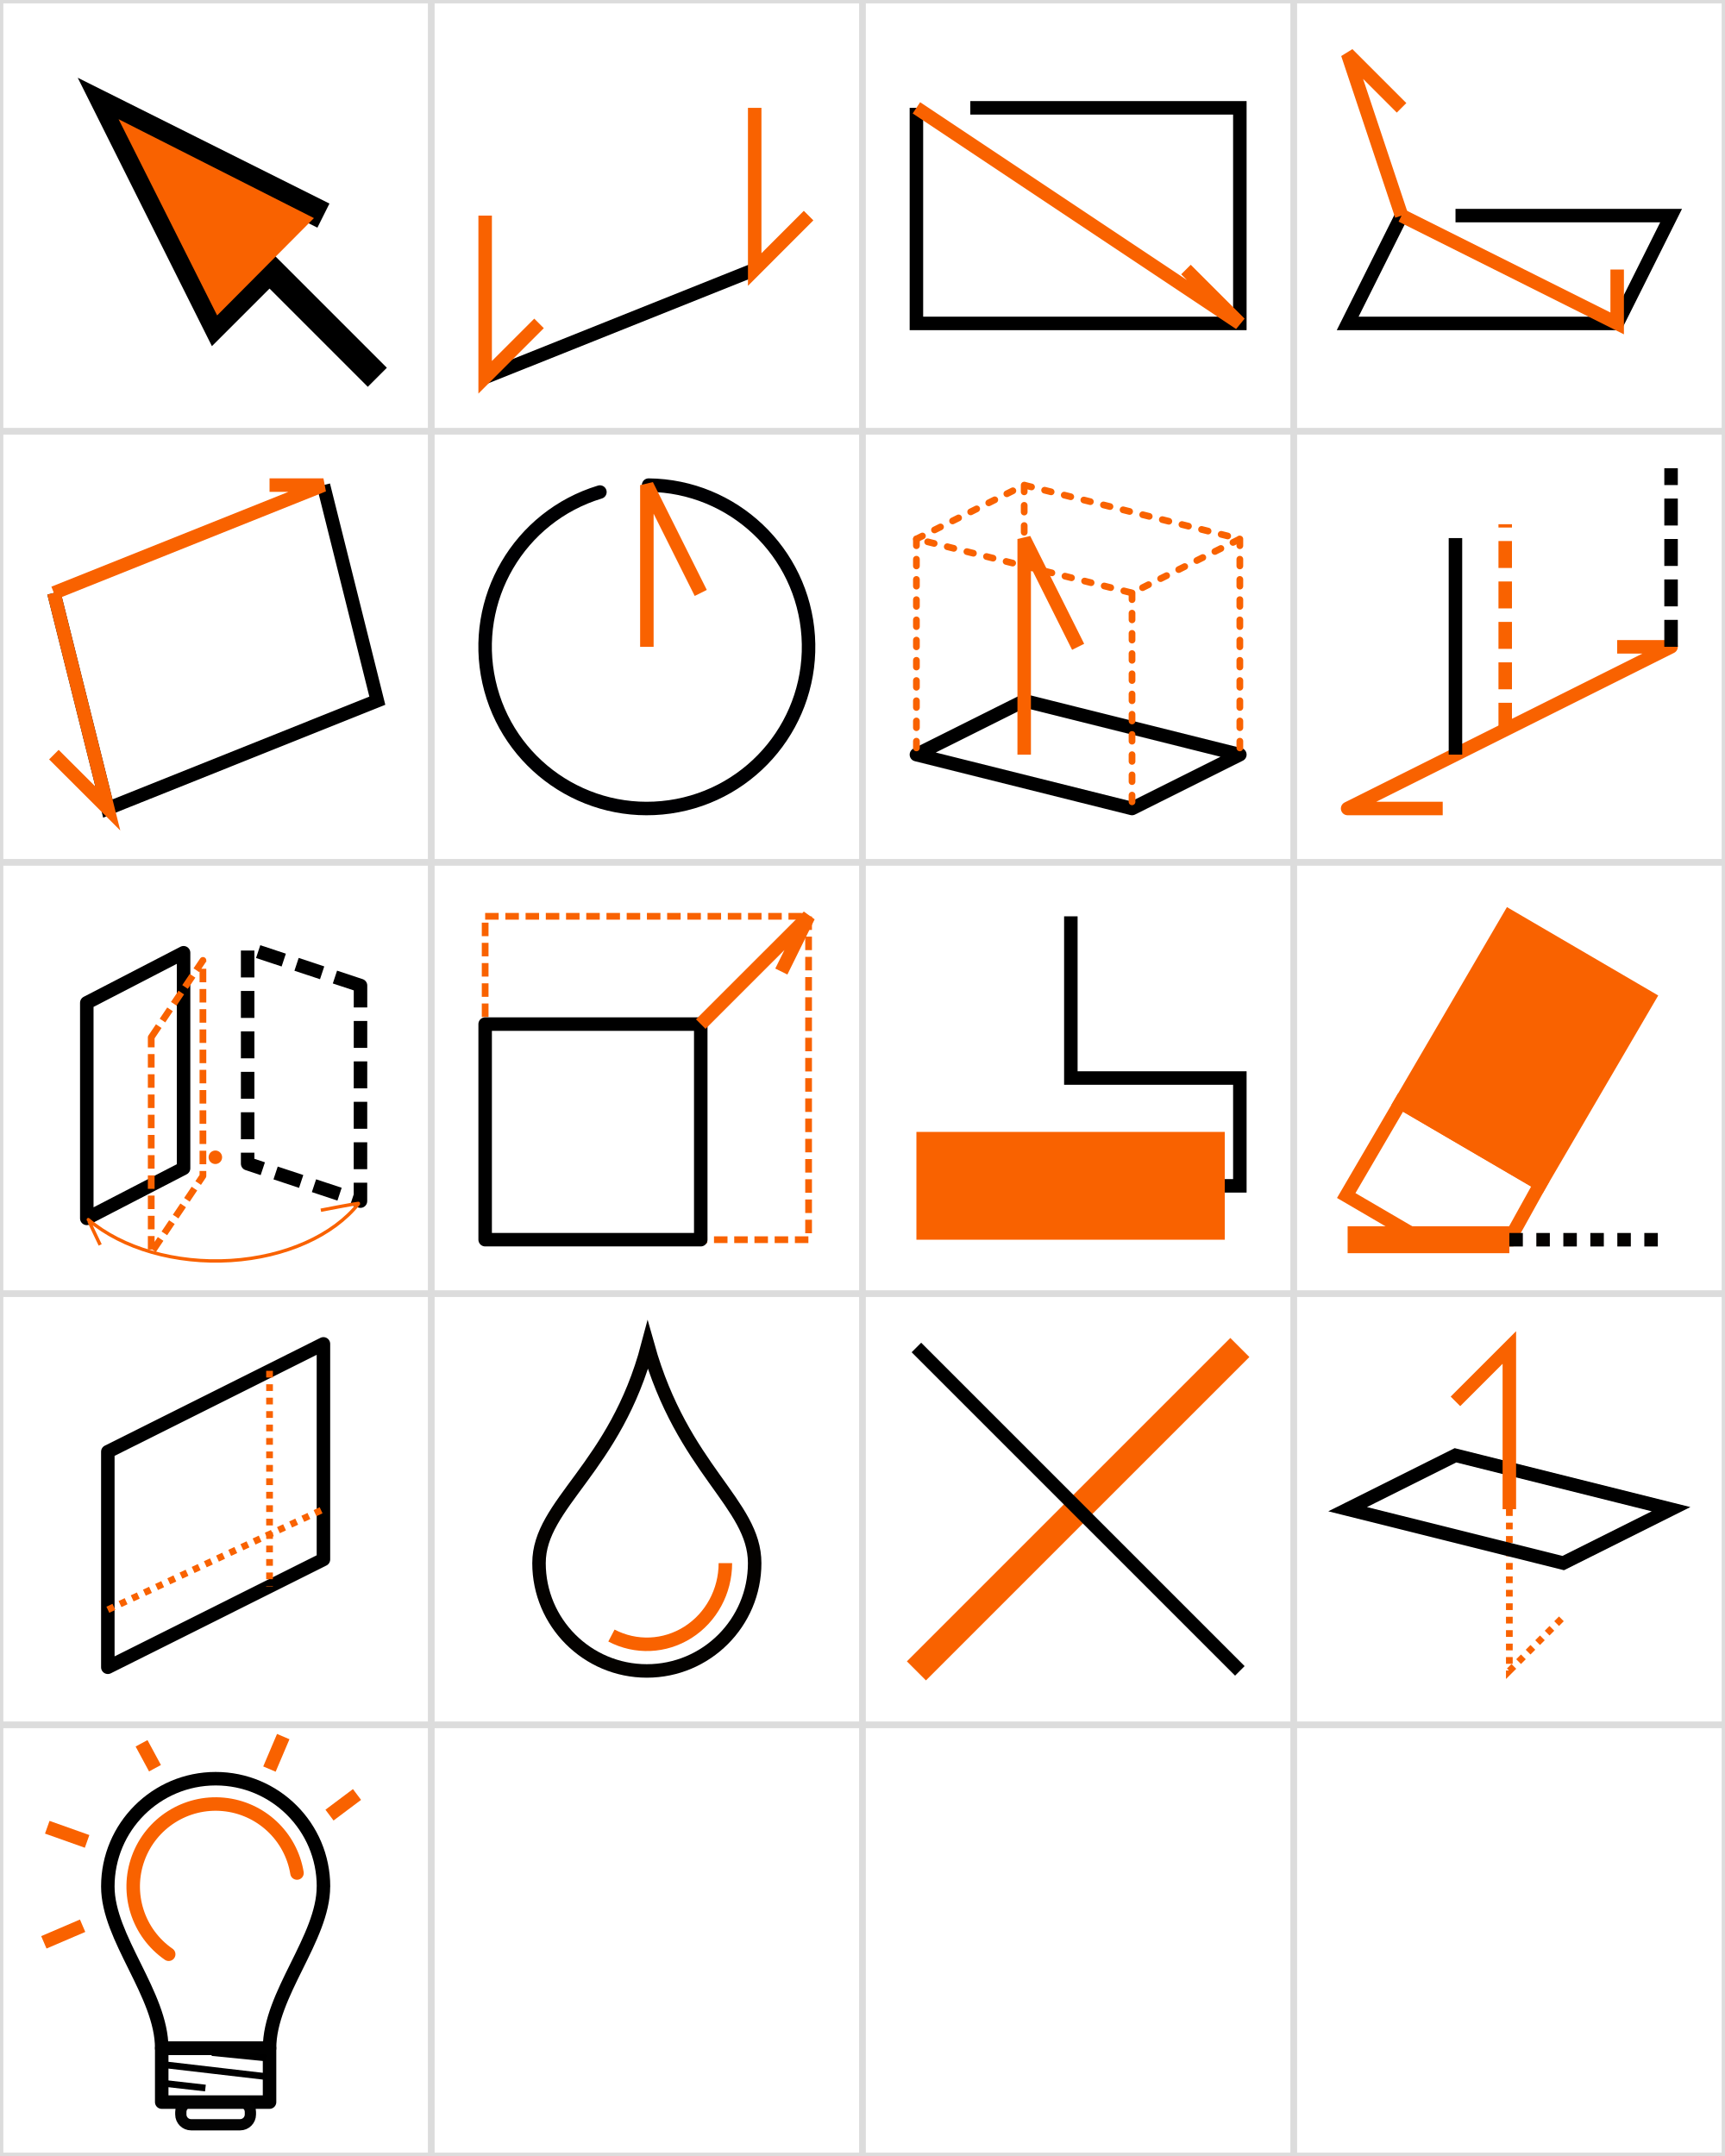
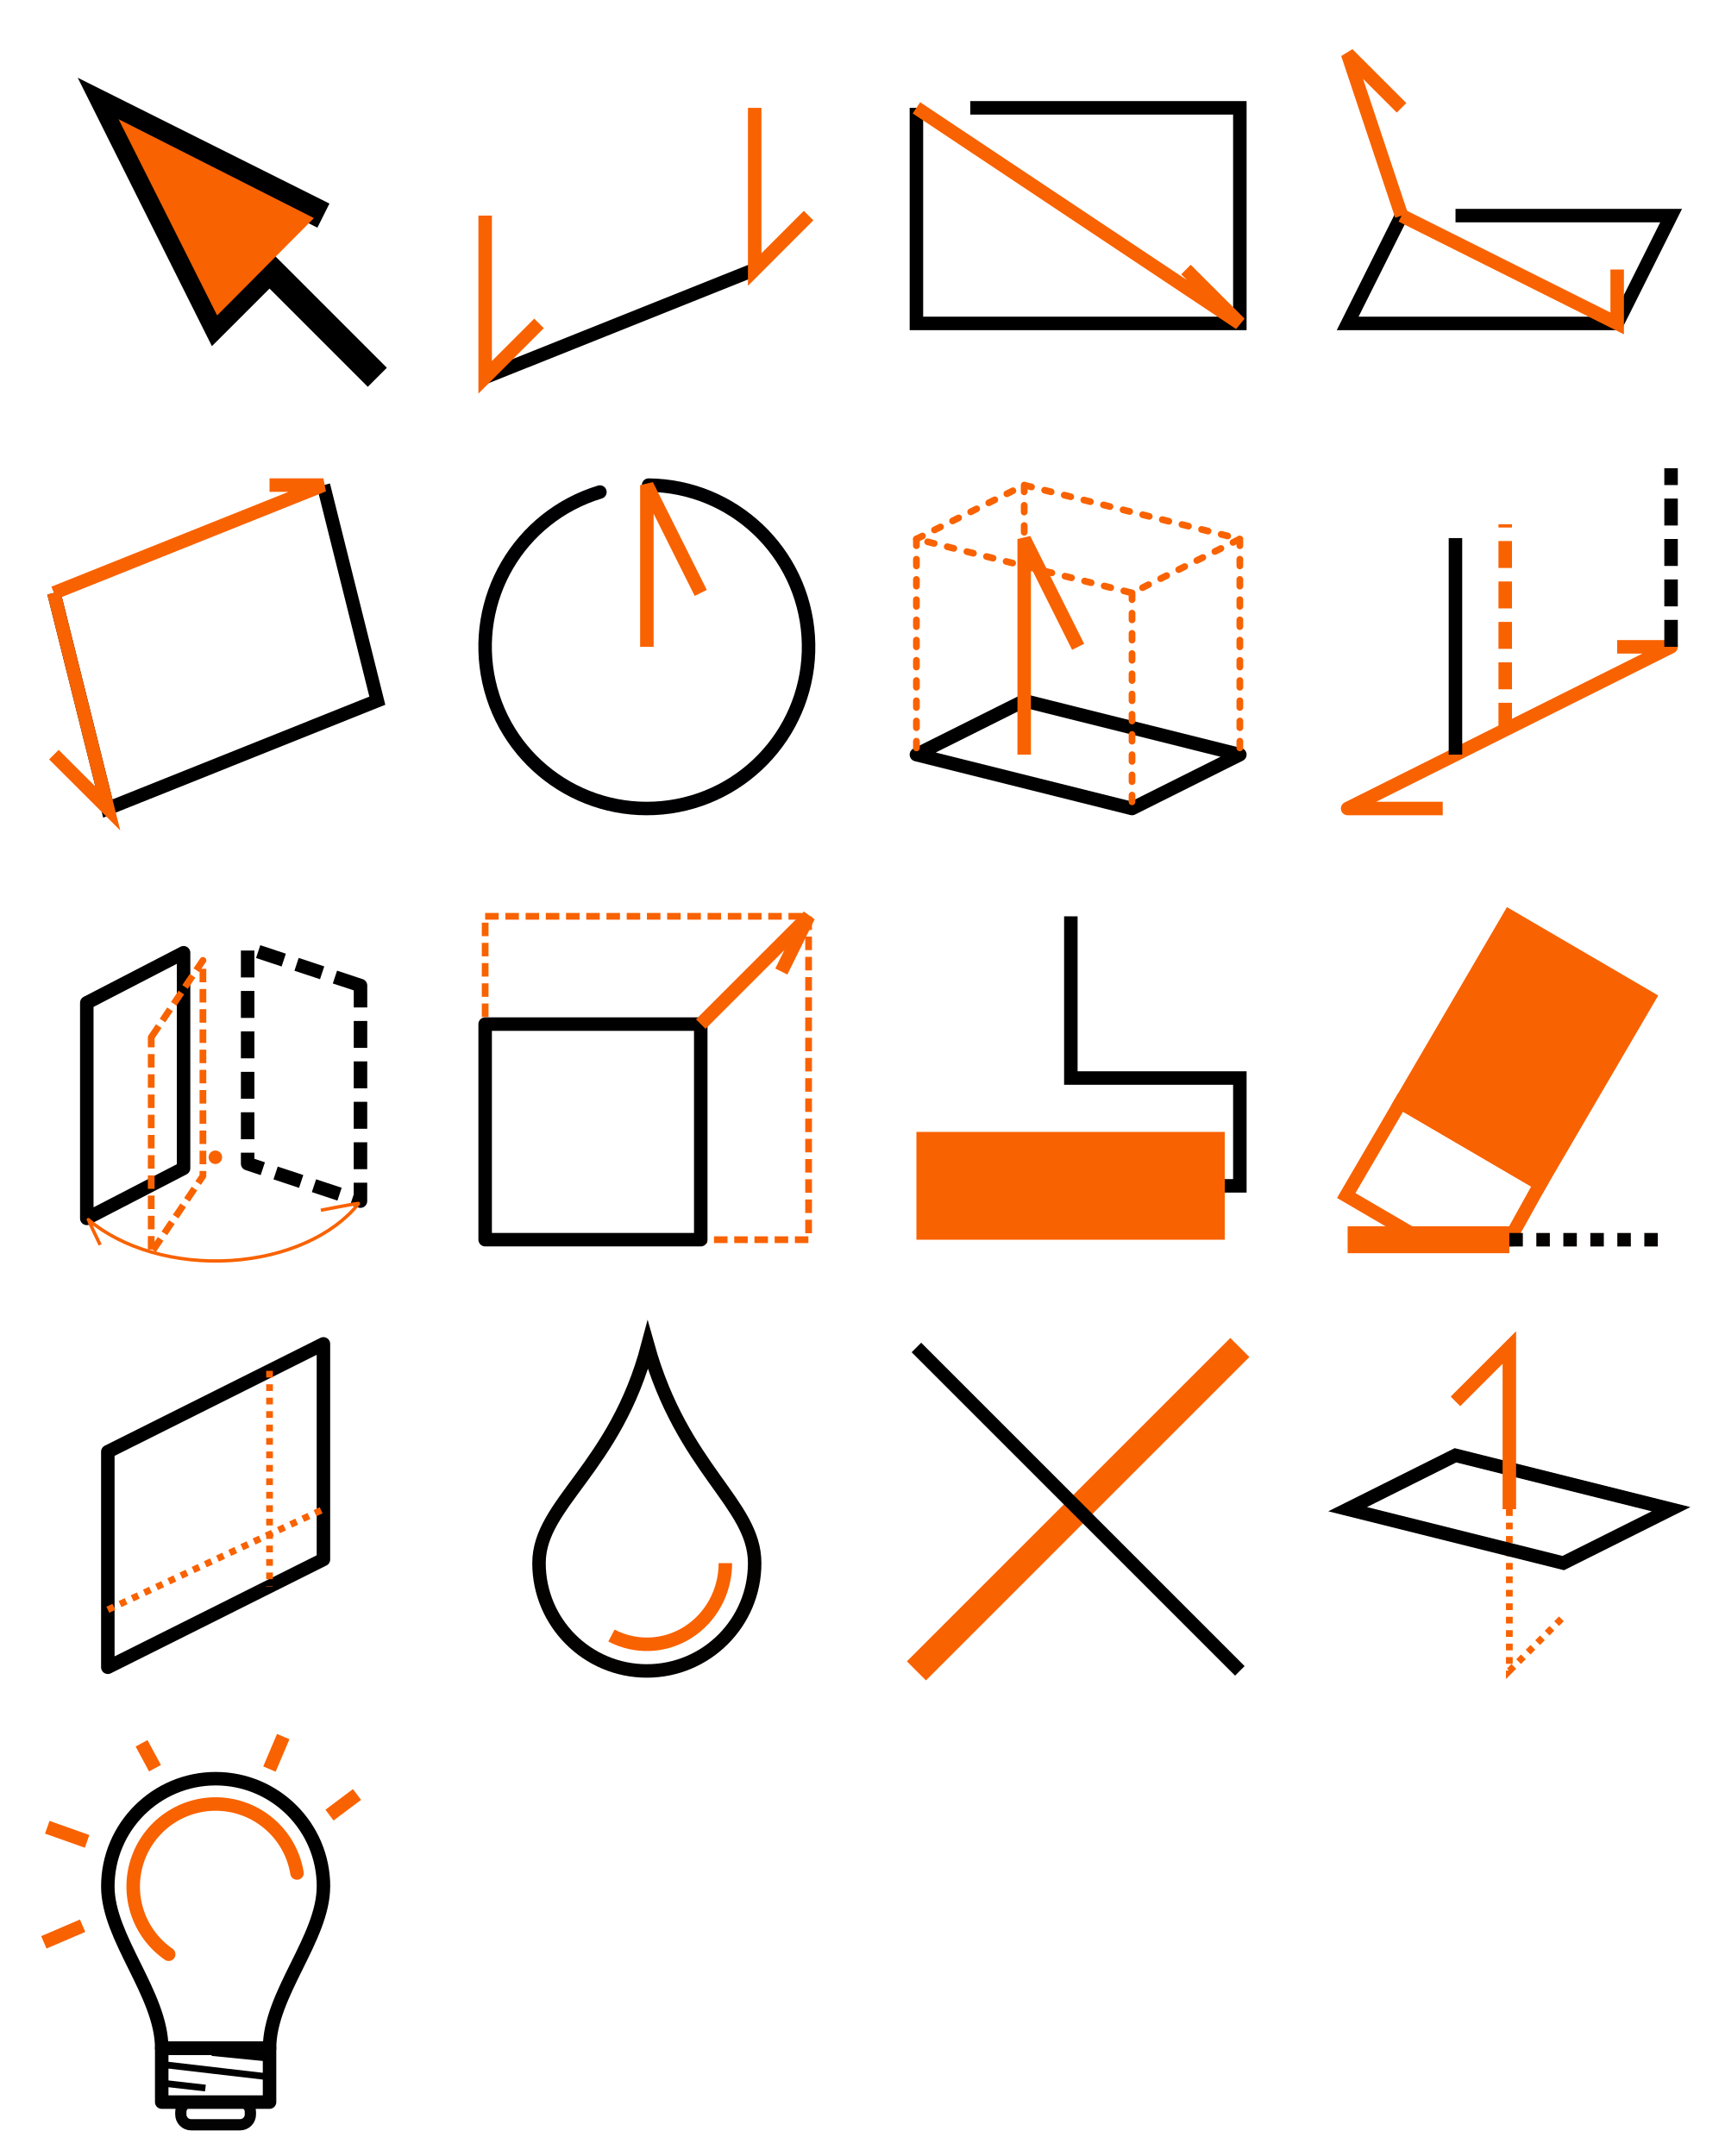
<svg xmlns="http://www.w3.org/2000/svg" width="128" height="160" viewBox="0 0 33.867 42.333" version="1.1" id="svg5">
  <defs id="defs2">
    <marker style="overflow:visible" id="TriangleInL" refX="0" refY="0" orient="auto">
      <path transform="scale(-0.8)" style="fill:context-stroke;fill-rule:evenodd;stroke:context-stroke;stroke-width:1pt" d="M 5.77,0 -2.88,5 V -5 Z" id="path6773" />
    </marker>
    <marker style="overflow:visible" id="DotM" refX="0" refY="0" orient="auto">
      <path transform="matrix(0.4,0,0,0.4,2.96,0.4)" style="fill:context-stroke;fill-rule:evenodd;stroke:context-stroke;stroke-width:1pt" d="m -2.5,-1 c 0,2.76 -2.24,5 -5,5 -2.76,0 -5,-2.24 -5,-5 0,-2.76 2.24,-5 5,-5 2.76,0 5,2.24 5,5 z" id="path6704" />
    </marker>
    <marker style="overflow:visible" id="TriangleInM" refX="0" refY="0" orient="auto">
      <path transform="scale(-0.4)" style="fill:context-stroke;fill-rule:evenodd;stroke:context-stroke;stroke-width:1pt" d="M 5.77,0 -2.88,5 V -5 Z" id="path6776" />
    </marker>
    <marker style="overflow:visible" id="TriangleInS" refX="0" refY="0" orient="auto">
      <path transform="scale(-0.2)" style="fill:context-stroke;fill-rule:evenodd;stroke:context-stroke;stroke-width:1pt" d="M 5.77,0 -2.88,5 V -5 Z" id="path6779" />
    </marker>
    <marker style="overflow:visible" id="DotL" refX="0" refY="0" orient="auto">
      <path transform="matrix(0.8,0,0,0.8,5.92,0.8)" style="fill:context-stroke;fill-rule:evenodd;stroke:context-stroke;stroke-width:1pt" d="m -2.5,-1 c 0,2.76 -2.24,5 -5,5 -2.76,0 -5,-2.24 -5,-5 0,-2.76 2.24,-5 5,-5 2.76,0 5,2.24 5,5 z" id="path6701" />
    </marker>
  </defs>
  <g id="layer1">
    <path style="fill:none;stroke:#000000;stroke-width:0.529;stroke-linecap:butt;stroke-linejoin:miter;stroke-miterlimit:4;stroke-dasharray:none;stroke-opacity:1" d="M 6.35,4.233 2.117,2.117 4.233,6.35 5.292,5.292 7.408,7.408" id="path1039" />
    <path style="fill:none;stroke:#000000;stroke-width:0.265px;stroke-linecap:butt;stroke-linejoin:miter;stroke-opacity:1" d="M 9.525,7.408 14.817,5.292" id="path1041" />
    <path style="fill:none;stroke:#000000;stroke-width:0.265px;stroke-linecap:butt;stroke-linejoin:miter;stroke-opacity:1" d="m 17.992,2.117 v 4.233 h 6.35 V 2.117 H 19.05" id="path1043" />
    <path style="fill:none;stroke:#000000;stroke-width:0.265px;stroke-linecap:butt;stroke-linejoin:miter;stroke-opacity:1" d="m 27.517,4.233 -1.058,2.117 h 5.292 l 1.058,-2.117 h -4.233" id="path1045" />
    <path style="fill:none;stroke:#000000;stroke-width:0.265px;stroke-linecap:butt;stroke-linejoin:miter;stroke-opacity:1" d="M 1.058,11.642 2.117,15.875 7.408,13.758 6.35,9.525" id="path1047" />
    <path style="fill:none;stroke:#000002;stroke-width:0.265;stroke-linecap:round;stroke-linejoin:round;stroke-miterlimit:10;stroke-dasharray:none;stroke-opacity:1" id="path1220" d="m 12.734,9.525 a 3.175,3.175 0 0 1 3.134,2.967 3.175,3.175 0 0 1 -2.719,3.351 3.175,3.175 0 0 1 -3.549,-2.456 3.175,3.175 0 0 1 2.178,-3.726" />
    <path style="fill:none;stroke:#000000;stroke-width:0.265;stroke-linecap:round;stroke-linejoin:round;stroke-miterlimit:4;stroke-dasharray:none;stroke-dashoffset:0;stroke-opacity:1" d="m 17.992,14.817 2.117,-1.058 4.233,1.058 L 22.225,15.875 Z" id="path1544" />
    <path style="fill:none;stroke:#f96200;stroke-width:0.132;stroke-linecap:round;stroke-linejoin:round;stroke-miterlimit:4;stroke-dasharray:0.132, 0.265;stroke-dashoffset:0;stroke-opacity:1" d="M 17.992,10.583 20.108,9.525 24.342,10.583 22.225,11.642 Z" id="path1626" />
    <path style="fill:none;stroke:#f96200;stroke-width:0.265px;stroke-linecap:butt;stroke-linejoin:miter;stroke-opacity:1" d="M 20.108,14.817 V 10.583 L 21.167,12.7" id="path2417" />
    <path style="fill:none;stroke:#f96200;stroke-width:0.132;stroke-linecap:round;stroke-linejoin:round;stroke-miterlimit:4;stroke-dasharray:0.132, 0.265;stroke-dashoffset:0;stroke-opacity:1" d="m 24.342,10.583 v 4.233" id="path2550" />
    <path style="fill:none;stroke:#f96200;stroke-width:0.132;stroke-linecap:round;stroke-linejoin:round;stroke-miterlimit:4;stroke-dasharray:0.132, 0.265;stroke-dashoffset:0;stroke-opacity:1" d="m 17.992,10.583 v 4.233" id="path2552" />
    <path style="fill:none;stroke:#f96200;stroke-width:0.132;stroke-linecap:round;stroke-linejoin:round;stroke-miterlimit:4;stroke-dasharray:0.132, 0.265;stroke-dashoffset:0;stroke-opacity:1" d="m 20.108,9.525 v 4.233" id="path2554" />
    <path style="fill:none;stroke:#f96200;stroke-width:0.132;stroke-linecap:round;stroke-linejoin:round;stroke-miterlimit:4;stroke-dasharray:0.132, 0.265;stroke-dashoffset:0;stroke-opacity:1" d="M 22.225,11.642 V 15.875" id="path2556" />
    <path style="fill:none;stroke:#f96200;stroke-width:0.265px;stroke-linecap:butt;stroke-linejoin:miter;stroke-opacity:1" d="M 12.7,12.7 V 9.525 l 1.058,2.117" id="path2988" />
    <path style="fill:none;stroke:#f96200;stroke-width:0.265px;stroke-linecap:butt;stroke-linejoin:miter;stroke-opacity:1" d="M 9.525,4.233 V 7.408 L 10.583,6.35" id="path3522" />
    <path style="fill:none;stroke:#f96200;stroke-width:0.265px;stroke-linecap:butt;stroke-linejoin:miter;stroke-opacity:1" d="M 14.817,2.117 V 5.292 L 15.875,4.233" id="path3524" />
    <path style="fill:none;stroke:#f96200;stroke-width:0.265px;stroke-linecap:butt;stroke-linejoin:miter;stroke-opacity:1" d="m 17.992,2.117 6.35,4.233 -1.058,-1.058" id="path3639" />
    <path style="fill:none;stroke:#f96200;stroke-width:0.265px;stroke-linecap:butt;stroke-linejoin:miter;stroke-opacity:1" d="M 1.058,11.642 2.117,15.875 1.058,14.817" id="path3776" />
    <path style="fill:none;stroke:#f96200;stroke-width:0.265px;stroke-linecap:butt;stroke-linejoin:miter;stroke-opacity:1" d="M 1.058,11.642 6.35,9.525 H 5.292" id="path3778" />
    <path style="fill:none;stroke:#f96200;stroke-width:0.265px;stroke-linecap:butt;stroke-linejoin:miter;stroke-opacity:1" d="m 27.517,4.233 4.233,2.117 V 5.292" id="path4729" />
    <path style="fill:none;stroke:#f96200;stroke-width:0.265px;stroke-linecap:butt;stroke-linejoin:miter;stroke-opacity:1" d="M 27.517,2.117 26.458,1.058 27.517,4.233" id="path4731" />
    <path style="fill:none;stroke:#f96200;stroke-width:0.265;stroke-linecap:butt;stroke-linejoin:round;stroke-miterlimit:4;stroke-dasharray:none;stroke-opacity:1" d="M 28.325,15.875 H 26.458 L 32.808,12.7 h -1.058" id="path5868" />
    <path style="fill:none;stroke:#f96200;stroke-width:0.265;stroke-linecap:butt;stroke-linejoin:miter;stroke-miterlimit:4;stroke-dasharray:0.529, 0.265;stroke-dashoffset:0;stroke-opacity:1" d="M 29.552,14.328 V 10.293" id="path5905" />
    <path style="fill:none;stroke:#000000;stroke-width:0.265px;stroke-linecap:butt;stroke-linejoin:miter;stroke-opacity:1" d="M 28.575,14.817 V 10.565" id="path6412" />
    <path style="fill:none;stroke:#000000;stroke-width:0.265;stroke-linecap:butt;stroke-linejoin:miter;stroke-miterlimit:4;stroke-dasharray:0.529, 0.265;stroke-dashoffset:0;stroke-opacity:1" d="M 32.808,12.7 V 9.193" id="path6414" />
    <path id="rect7204" style="fill:none;stroke:#000000;stroke-width:0.265;stroke-linejoin:round;stroke-miterlimit:4;stroke-dasharray:none;stroke-opacity:1" d="m 1.704,19.69 1.9,-0.983 v 4.233 l -1.9,0.983 z" />
    <path id="path7814" style="fill:none;stroke:#000000;stroke-width:0.265;stroke-linejoin:round;stroke-miterlimit:4;stroke-dasharray:0.529, 0.265;stroke-dashoffset:0;stroke-opacity:1" d="M 7.078,19.351 4.862,18.616 v 4.233 l 2.215,0.735 z" />
    <path id="path6456" style="fill:none;stroke:#f96200;stroke-width:0.066;stroke-linejoin:round" d="m 6.299,23.763 c 0,0 0.756,-0.148 0.744,-0.133 -0.499,0.631 -1.442,1.053 -2.51,1.12 -1.078,0.068 -2.133,-0.235 -2.799,-0.803 -0.01,-0.009 0.233,0.497 0.233,0.497" />
    <path style="fill:none;stroke:#f96200;stroke-width:0.265px;stroke-linecap:round;stroke-linejoin:miter;stroke-opacity:1" d="m 4.228,22.723 v 0" id="path9387" />
    <rect style="fill:none;stroke:#f96200;stroke-width:0.132;stroke-linecap:butt;stroke-linejoin:round;stroke-miterlimit:4;stroke-dasharray:0.265, 0.132;stroke-dashoffset:0;stroke-opacity:1" id="rect9831" width="6.35" height="6.35" x="9.525" y="17.992" />
    <rect style="fill:none;stroke:#000000;stroke-width:0.265;stroke-linecap:round;stroke-linejoin:round;stroke-miterlimit:4;stroke-dasharray:none;stroke-dashoffset:0;stroke-opacity:1" id="rect9833" width="4.233" height="4.233" x="9.525" y="20.108" />
    <path style="fill:none;stroke:#f96200;stroke-width:0.265px;stroke-linecap:butt;stroke-linejoin:miter;stroke-opacity:1" d="M 13.758,20.108 15.875,17.992 15.34,19.076" id="path9868" />
    <path style="fill:none;stroke:#000000;stroke-width:0.265px;stroke-linecap:butt;stroke-linejoin:miter;stroke-opacity:1" d="m 21.024,17.992 v 3.175 h 3.318 v 2.117 h -1.058" id="path10124" />
    <rect style="fill:#f96200;fill-opacity:1;stroke:none;stroke-width:0.265;stroke-linecap:butt;stroke-linejoin:round;stroke-miterlimit:4;stroke-dasharray:none;stroke-dashoffset:0;stroke-opacity:1" id="rect10148" width="6.054" height="2.117" x="17.992" y="22.225" />
    <path style="fill:none;stroke:#f96200;stroke-width:0.529;stroke-linecap:butt;stroke-linejoin:miter;stroke-miterlimit:4;stroke-dasharray:none;stroke-opacity:1" d="m 26.458,24.342 h 3.175" id="path11121" />
    <g id="g12300" transform="rotate(30.29523,28.575,21.90111)">
      <path id="rect11258" style="fill:#f96200;stroke:#f96200;stroke-width:0.265;stroke-linejoin:miter;stroke-miterlimit:4;stroke-dasharray:none;stroke-opacity:1" d="m 27.517,17.992 h 3.175 l 2e-6,4.233 h -3.175 z" />
      <path id="rect11624" style="fill:none;stroke:#f96200;stroke-width:0.265;stroke-linejoin:miter;stroke-miterlimit:4;stroke-dasharray:none;stroke-opacity:1" d="m 27.517,22.225 h 3.175 l 0.028,1.249 -1.473,0.867 h -1.73 z" />
      <path id="path15150" style="fill:none;stroke:#040200;stroke-width:0.265" transform="rotate(-30.29523)" d="m -0.134,42.116 c -3.3e-7,1.169 -0.948,2.117 -2.117,2.117 -1.169,0 -2.117,-0.948 -2.117,-2.117 -2e-7,-1.169 1.5,-1.863 2.136,-4.275 0.686,2.447 2.098,3.106 2.098,4.275 z" />
      <path style="fill:none;fill-opacity:1;stroke:#f96200;stroke-width:0.265;stroke-linecap:butt;stroke-linejoin:miter;stroke-miterlimit:4;stroke-dasharray:none;stroke-dashoffset:0;stroke-opacity:1" id="path15882" transform="rotate(-30.29523)" d="m -0.709,42.116 a 1.541,1.594 0 0 1 -0.734,1.358 1.541,1.594 0 0 1 -1.503,0.064" />
    </g>
    <path style="fill:none;stroke:#040200;stroke-width:0.265;stroke-linecap:butt;stroke-linejoin:miter;stroke-miterlimit:4;stroke-dasharray:0.265, 0.265;stroke-dashoffset:0;stroke-opacity:1" d="m 29.633,24.342 h 3.175" id="path13042" />
    <path id="path13258" style="fill:none;stroke:#f96200;stroke-width:0.132;stroke-linejoin:round;stroke-miterlimit:4;stroke-dasharray:0.265, 0.132;stroke-dashoffset:0" d="M 2.969,20.368 3.984,18.857 v 4.233 l -1.015,1.511 z" />
    <path style="fill:#f96200;fill-opacity:1;stroke:#f96200;stroke-width:0.265px;stroke-linecap:butt;stroke-linejoin:miter;stroke-opacity:1" d="M 2.627,2.64 4.299,5.969 5.941,4.318 Z" id="path16892" />
    <path id="rect18127" style="fill:none;stroke:#000000;stroke-width:0.265;stroke-linejoin:round" d="m 2.117,28.504 4.233,-2.117 v 4.233 l -4.233,2.117 z" />
    <path style="fill:none;stroke:#f96200;stroke-width:0.132;stroke-linecap:butt;stroke-linejoin:miter;stroke-miterlimit:4;stroke-dasharray:0.132, 0.132;stroke-dashoffset:0;stroke-opacity:1" d="m 5.292,26.916 v 4.233" id="path18649" />
    <path style="fill:none;stroke:#f96200;stroke-width:0.132;stroke-linecap:butt;stroke-linejoin:miter;stroke-miterlimit:4;stroke-dasharray:0.132, 0.132;stroke-dashoffset:0;stroke-opacity:1" d="M 2.117,31.607 6.35,29.633" id="path18651" />
    <path style="fill:none;stroke:#f96200;stroke-width:0.529;stroke-linecap:butt;stroke-linejoin:miter;stroke-miterlimit:4;stroke-dasharray:none;stroke-opacity:1" d="m 17.992,32.808 6.35,-6.35" id="path18871" />
    <path style="fill:none;stroke:#000000;stroke-width:0.265px;stroke-linecap:butt;stroke-linejoin:miter;stroke-opacity:1" d="m 17.992,26.458 6.35,6.35" id="path18873" />
    <path style="fill:none;stroke:#f96200;stroke-width:0.132;stroke-linecap:butt;stroke-linejoin:miter;stroke-miterlimit:4;stroke-dasharray:0.132, 0.132;stroke-dashoffset:0;stroke-opacity:1" d="m 29.633,29.633 v 3.175 l 1.058,-1.058" id="path19503" />
    <path style="fill:none;stroke:#000000;stroke-width:0.265px;stroke-linecap:butt;stroke-linejoin:miter;stroke-opacity:1" d="m 26.458,29.633 2.117,-1.058 4.233,1.058 -2.117,1.058 z" id="path19039" />
    <path style="fill:none;stroke:#f96200;stroke-width:0.265px;stroke-linecap:butt;stroke-linejoin:miter;stroke-opacity:1" d="m 29.633,29.633 v -3.175 l -1.058,1.058" id="path19501" />
-     <g id="g1605">
-       <path style="fill:none;stroke:#dcdcdc;stroke-width:0.132;stroke-linecap:round;stroke-linejoin:miter;stroke-miterlimit:4;stroke-dasharray:none;stroke-opacity:1" d="m 8.467,-2e-7 -8e-7,42.333" id="path19768" />
-       <path style="fill:none;stroke:#dcdcdc;stroke-width:0.132;stroke-linecap:round;stroke-linejoin:miter;stroke-miterlimit:4;stroke-dasharray:none;stroke-opacity:1" d="m 16.933,-2e-7 0,42.333" id="path19770" />
-       <path style="fill:none;stroke:#dcdcdc;stroke-width:0.132;stroke-linecap:round;stroke-linejoin:miter;stroke-miterlimit:4;stroke-dasharray:none;stroke-opacity:1" d="m 25.4,-2e-7 0,42.333" id="path19772" />
-       <path style="fill:none;stroke:#dcdcdc;stroke-width:0.132;stroke-linecap:round;stroke-linejoin:miter;stroke-miterlimit:4;stroke-dasharray:none;stroke-opacity:1" d="M -2e-7,8.467 H 33.867" id="path19774" />
-       <path style="fill:none;stroke:#dcdcdc;stroke-width:0.132;stroke-linecap:round;stroke-linejoin:miter;stroke-miterlimit:4;stroke-dasharray:none;stroke-opacity:1" d="M -2e-7,16.933 H 33.867" id="path19776" />
-       <path style="fill:none;stroke:#dcdcdc;stroke-width:0.132;stroke-linecap:round;stroke-linejoin:miter;stroke-miterlimit:4;stroke-dasharray:none;stroke-opacity:1" d="M -2e-7,25.4 H 33.867" id="path19778" />
-       <path style="fill:none;stroke:#dcdcdc;stroke-width:0.132;stroke-linecap:round;stroke-linejoin:miter;stroke-miterlimit:4;stroke-dasharray:none;stroke-opacity:1" d="M 0,0 H 33.867" id="path19976" />
-       <path style="fill:none;stroke:#dcdcdc;stroke-width:0.132;stroke-linecap:round;stroke-linejoin:miter;stroke-miterlimit:4;stroke-dasharray:none;stroke-opacity:1" d="M 0,33.867 H 33.867" id="path19978" />
-       <path style="fill:none;stroke:#dcdcdc;stroke-width:0.132;stroke-linecap:round;stroke-linejoin:miter;stroke-miterlimit:4;stroke-dasharray:none;stroke-opacity:1" d="m 33.867,0 0,42.333" id="path19980" />
-       <path style="fill:none;stroke:#dcdcdc;stroke-width:0.132;stroke-linecap:round;stroke-linejoin:miter;stroke-miterlimit:4;stroke-dasharray:none;stroke-opacity:1" d="M 0,0 -7.9999994e-7,42.333" id="path19982" />
-       <path style="fill:none;stroke:#dcdcdc;stroke-width:0.132;stroke-linecap:round;stroke-linejoin:miter;stroke-miterlimit:4;stroke-dasharray:none;stroke-opacity:1" d="M -7.9999994e-7,42.333 H 33.867" id="path1175" />
+     <g id="g5656">
      <path id="path1199" style="fill:none;stroke:#000000;stroke-width:0.265;stroke-linecap:round;stroke-linejoin:round;stroke-opacity:1" d="m 6.35,37.042 c 1e-7,1.014 -1.058,2.117 -1.058,3.175 H 3.175 c 0,-1.058 -1.058,-2.161 -1.058,-3.175 1e-7,-1.169 0.948,-2.117 2.117,-2.117 1.169,0 2.117,0.948 2.117,2.117 z" />
-       <rect style="fill:none;stroke:#010101;stroke-width:0.265;stroke-linecap:round;stroke-linejoin:round;stroke-miterlimit:4;stroke-dasharray:none;fill-opacity:1;stroke-opacity:1" id="rect3743" width="2.117" height="1.058" x="3.175" y="40.217" />
+       <rect style="fill:none;fill-opacity:1;stroke:#010101;stroke-width:0.265;stroke-linecap:round;stroke-linejoin:round;stroke-miterlimit:4;stroke-dasharray:none;stroke-opacity:1" id="rect3743" width="2.117" height="1.058" x="3.175" y="40.217" />
      <rect style="fill:none;stroke:#030303;stroke-width:0.221;stroke-linecap:round;stroke-linejoin:round;stroke-miterlimit:4;stroke-dasharray:none;stroke-opacity:1" id="rect3745" width="1.366" height="0.453" x="3.55" y="41.267" ry="0.202" />
      <path style="fill:none;fill-opacity:1;stroke:#f96200;stroke-width:0.265;stroke-linecap:round;stroke-linejoin:round;stroke-miterlimit:4;stroke-dasharray:none;stroke-opacity:1" id="path4163" d="m 3.312,38.372 a 1.619,1.619 0 0 1 -0.599,-1.885 1.619,1.619 0 0 1 1.671,-1.058 1.619,1.619 0 0 1 1.447,1.348" />
-       <path style="fill:none;stroke:#000000;stroke-width:0.132;stroke-linecap:butt;stroke-linejoin:miter;stroke-opacity:1;stroke-miterlimit:4;stroke-dasharray:none" d="m 3.235,40.542 2.015,0.235" id="path4878" />
-       <path style="fill:none;stroke:#000000;stroke-width:0.132;stroke-linecap:butt;stroke-linejoin:miter;stroke-opacity:1;stroke-miterlimit:4;stroke-dasharray:none" d="m 3.196,40.904 0.837,0.095" id="path4880" />
-       <path style="fill:none;stroke:#000000;stroke-width:0.132;stroke-linecap:butt;stroke-linejoin:miter;stroke-opacity:1;stroke-miterlimit:4;stroke-dasharray:none" d="m 4.161,40.302 1.061,0.106" id="path4882" />
+       <path style="fill:none;stroke:#000000;stroke-width:0.132;stroke-linecap:butt;stroke-linejoin:miter;stroke-miterlimit:4;stroke-dasharray:none;stroke-opacity:1" d="m 3.235,40.542 2.015,0.235" id="path4878" />
+       <path style="fill:none;stroke:#000000;stroke-width:0.132;stroke-linecap:butt;stroke-linejoin:miter;stroke-miterlimit:4;stroke-dasharray:none;stroke-opacity:1" d="m 3.196,40.904 0.837,0.095" id="path4880" />
+       <path style="fill:none;stroke:#000000;stroke-width:0.132;stroke-linecap:butt;stroke-linejoin:miter;stroke-miterlimit:4;stroke-dasharray:none;stroke-opacity:1" d="m 4.161,40.302 1.061,0.106" id="path4882" />
      <path style="fill:none;stroke:#f96200;stroke-width:0.265px;stroke-linecap:butt;stroke-linejoin:miter;stroke-opacity:1" d="M 0.928,35.878 1.71,36.156" id="path5366" />
      <path style="fill:none;stroke:#f96200;stroke-width:0.265px;stroke-linecap:butt;stroke-linejoin:miter;stroke-opacity:1" d="m 2.779,34.23 0.264,0.489" id="path5368" />
      <path style="fill:none;stroke:#f96200;stroke-width:0.265px;stroke-linecap:butt;stroke-linejoin:miter;stroke-opacity:1" d="M 5.561,34.098 5.29,34.736" id="path5370" />
      <path style="fill:none;stroke:#f96200;stroke-width:0.265px;stroke-linecap:butt;stroke-linejoin:miter;stroke-opacity:1" d="m 7.009,35.235 -0.54,0.405" id="path5372" />
      <path style="fill:none;stroke:#f96200;stroke-width:0.265px;stroke-linecap:butt;stroke-linejoin:miter;stroke-opacity:1" d="M 0.861,38.138 1.622,37.812" id="path5374" />
    </g>
  </g>
</svg>
